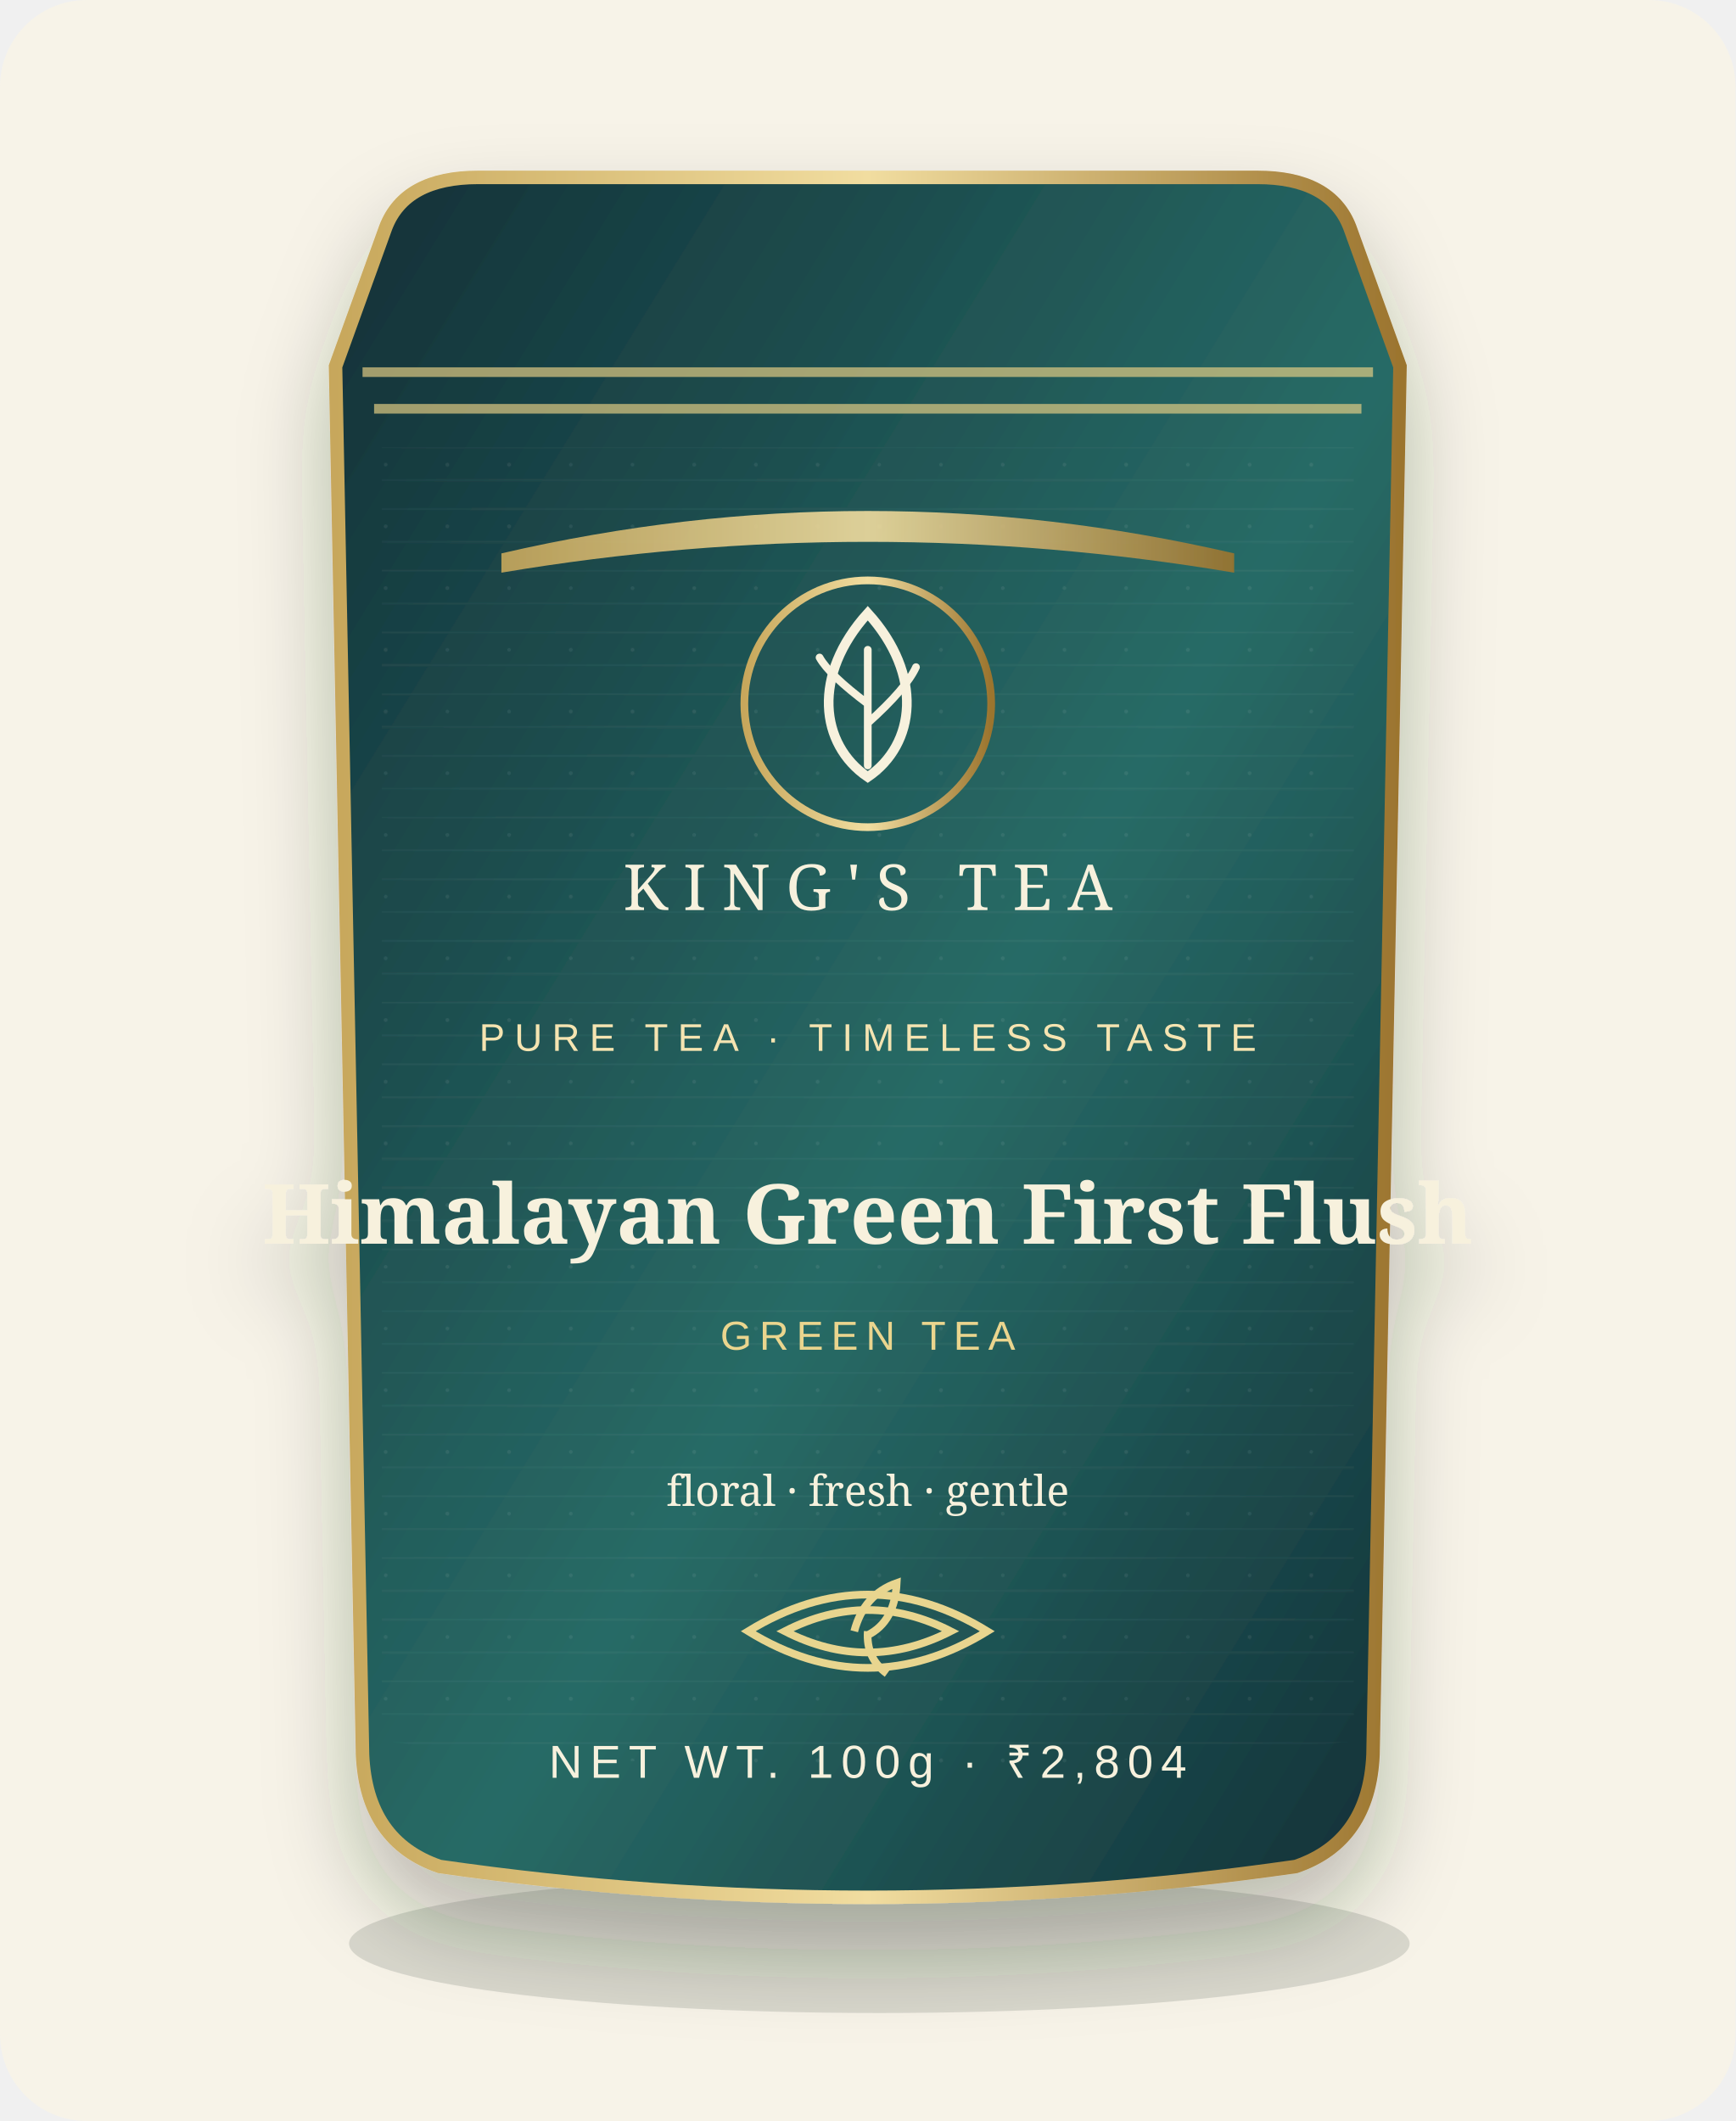
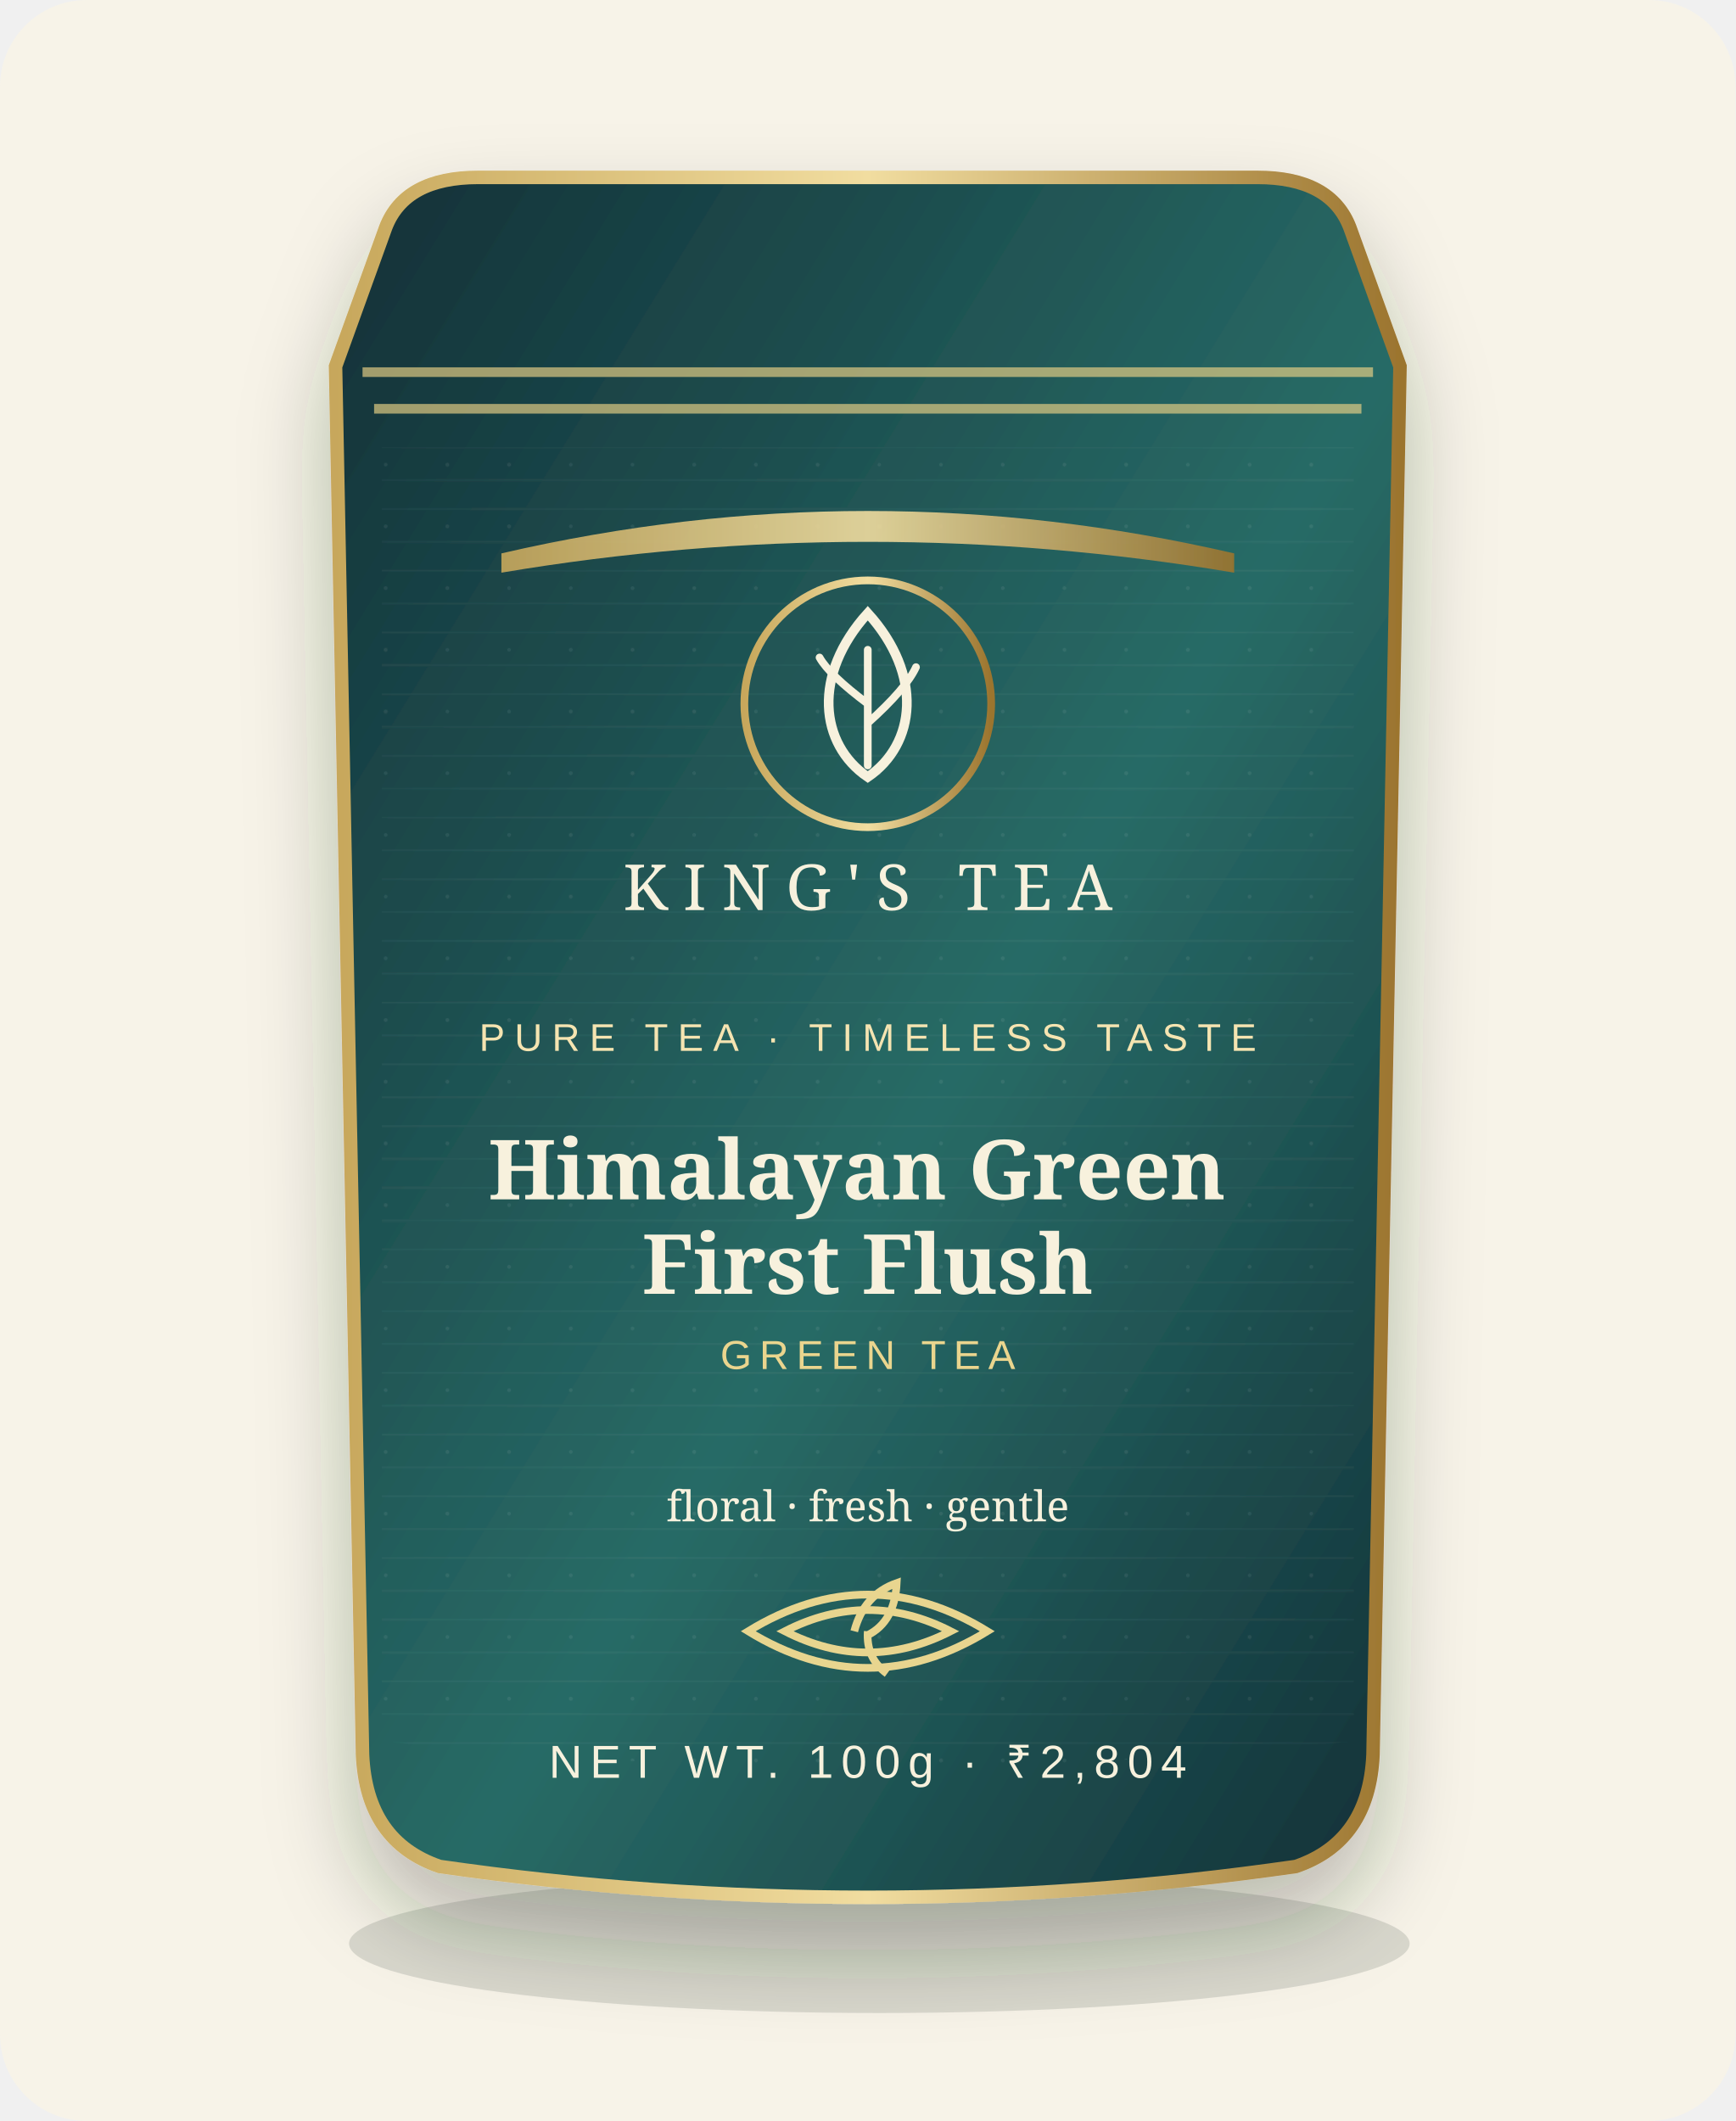
<svg xmlns="http://www.w3.org/2000/svg" width="900" height="1100" viewBox="0 0 900 1100" role="img" aria-labelledby="title desc">
  <defs>
    <linearGradient id="pouch" x1="0" y1="0" x2="1" y2="1">
      <stop stop-color="#122f36" />
      <stop offset=".55" stop-color="#286b66" />
      <stop offset="1" stop-color="#122f36" />
    </linearGradient>
    <linearGradient id="foil" x1="0" y1="0" x2="1" y2="0">
      <stop stop-color="#c7a75b" />
      <stop offset=".5" stop-color="#f1dda0" />
      <stop offset="1" stop-color="#9b742e" />
    </linearGradient>
    <filter id="shadow" x="-30%" y="-20%" width="160%" height="160%">
      <feDropShadow dx="0" dy="24" stdDeviation="22" flood-color="#1a2c20" flood-opacity=".28" />
    </filter>
    <pattern id="grain" width="32" height="32" patternUnits="userSpaceOnUse">
      <path d="M0 8h32M0 25h32" stroke="#fff" stroke-opacity=".035" />
      <circle cx="8" cy="17" r="1" fill="#fff" fill-opacity=".07" />
    </pattern>
  </defs>
  <rect width="900" height="1100" rx="45" fill="#f7f3e8" />
  <ellipse cx="456" cy="1008" rx="275" ry="36" fill="#18271f" opacity=".14" />
  <g filter="url(#shadow)">
    <path d="M200 118 Q210 92 248 92 H652 Q690 92 700 118 L726 190 L712 910 Q710 955 672 968 Q450 1000 228 968 Q190 955 188 910 L174 190 Z" fill="url(#pouch)" stroke="url(#foil)" stroke-width="7" />
    <path d="M188 193 H712 M194 212 H706" stroke="#e7cf85" stroke-opacity=".67" stroke-width="5" />
    <path d="M198 232 H702 V903 Q450 930 198 903 Z" fill="url(#grain)" />
    <path d="M260 287 Q450 243 640 287 L640 297 Q450 265 260 297Z" fill="url(#foil)" opacity=".9" />
    <circle cx="450" cy="365" r="64" fill="none" stroke="url(#foil)" stroke-width="4" />
    <path d="M450 318 C421 350 425 386 450 403 C475 386 479 350 450 318Z" fill="none" stroke="#f7f1dd" stroke-width="5" />
    <path d="M450 337 V397 M450 365 Q430 350 425 341 M450 375 Q470 357 475 346" fill="none" stroke="#f7f1dd" stroke-width="4" stroke-linecap="round" />
    <text x="450" y="472" text-anchor="middle" font-family="Georgia,serif" font-size="33" letter-spacing="8" fill="#f7f1dd">KING'S TEA</text>
    <path d="M310 497 H590" stroke="url(#foil)" stroke-width="3" />
    <text x="450" y="545" text-anchor="middle" font-family="Arial,sans-serif" font-size="20" letter-spacing="5" fill="#f5e4b1">PURE TEA · TIMELESS TASTE</text>
-     <text x="450" y="645" text-anchor="middle" font-family="Georgia,serif" font-size="43" font-weight="bold" fill="#f7f1dd">Himalayan Green First Flush</text>
-     <text x="450" y="700" text-anchor="middle" font-family="Arial,sans-serif" font-size="21" letter-spacing="4" fill="#ead58e">GREEN TEA</text>
-     <path d="M295 733 H605" stroke="url(#foil)" stroke-width="2" opacity=".85" />
-     <text x="450" y="781" text-anchor="middle" font-family="Georgia,serif" font-size="22" fill="#f7f1dd">floral · fresh · gentle</text>
+     <text text-anchor="middle" font-family="Georgia,serif" font-size="43" font-weight="bold" fill="#f7f1dd">
+       <tspan x="450" y="622">Himalayan Green</tspan>
+       <tspan x="450" y="671">First Flush</tspan>
+     </text>
+     <text x="450" y="710" text-anchor="middle" font-family="Arial,sans-serif" font-size="21" letter-spacing="4" fill="#ead58e">GREEN TEA</text>
+     <path d="M295 741 H605" stroke="url(#foil)" stroke-width="2" opacity=".85" />
+     <text x="450" y="789" text-anchor="middle" font-family="Georgia,serif" font-size="22" fill="#f7f1dd">floral · fresh · gentle</text>
    <g transform="translate(450 846)" fill="none" stroke="#e8d58f" stroke-width="4">
      <path d="M-62 0 Q0 -38 62 0 Q0 38 -62 0Z" />
      <path d="M-43 0 Q0 -22 43 0 Q0 22 -43 0Z" />
      <path d="M-7 0 Q-2 -19 15 -25 Q14 -5 0 2 M0 0 Q-1 14 10 22" />
    </g>
    <text x="450" y="922" text-anchor="middle" font-family="Arial,sans-serif" font-size="24" letter-spacing="4" fill="#f7f1dd">NET WT. 100g  ·  ₹2,804</text>
  </g>
</svg>
